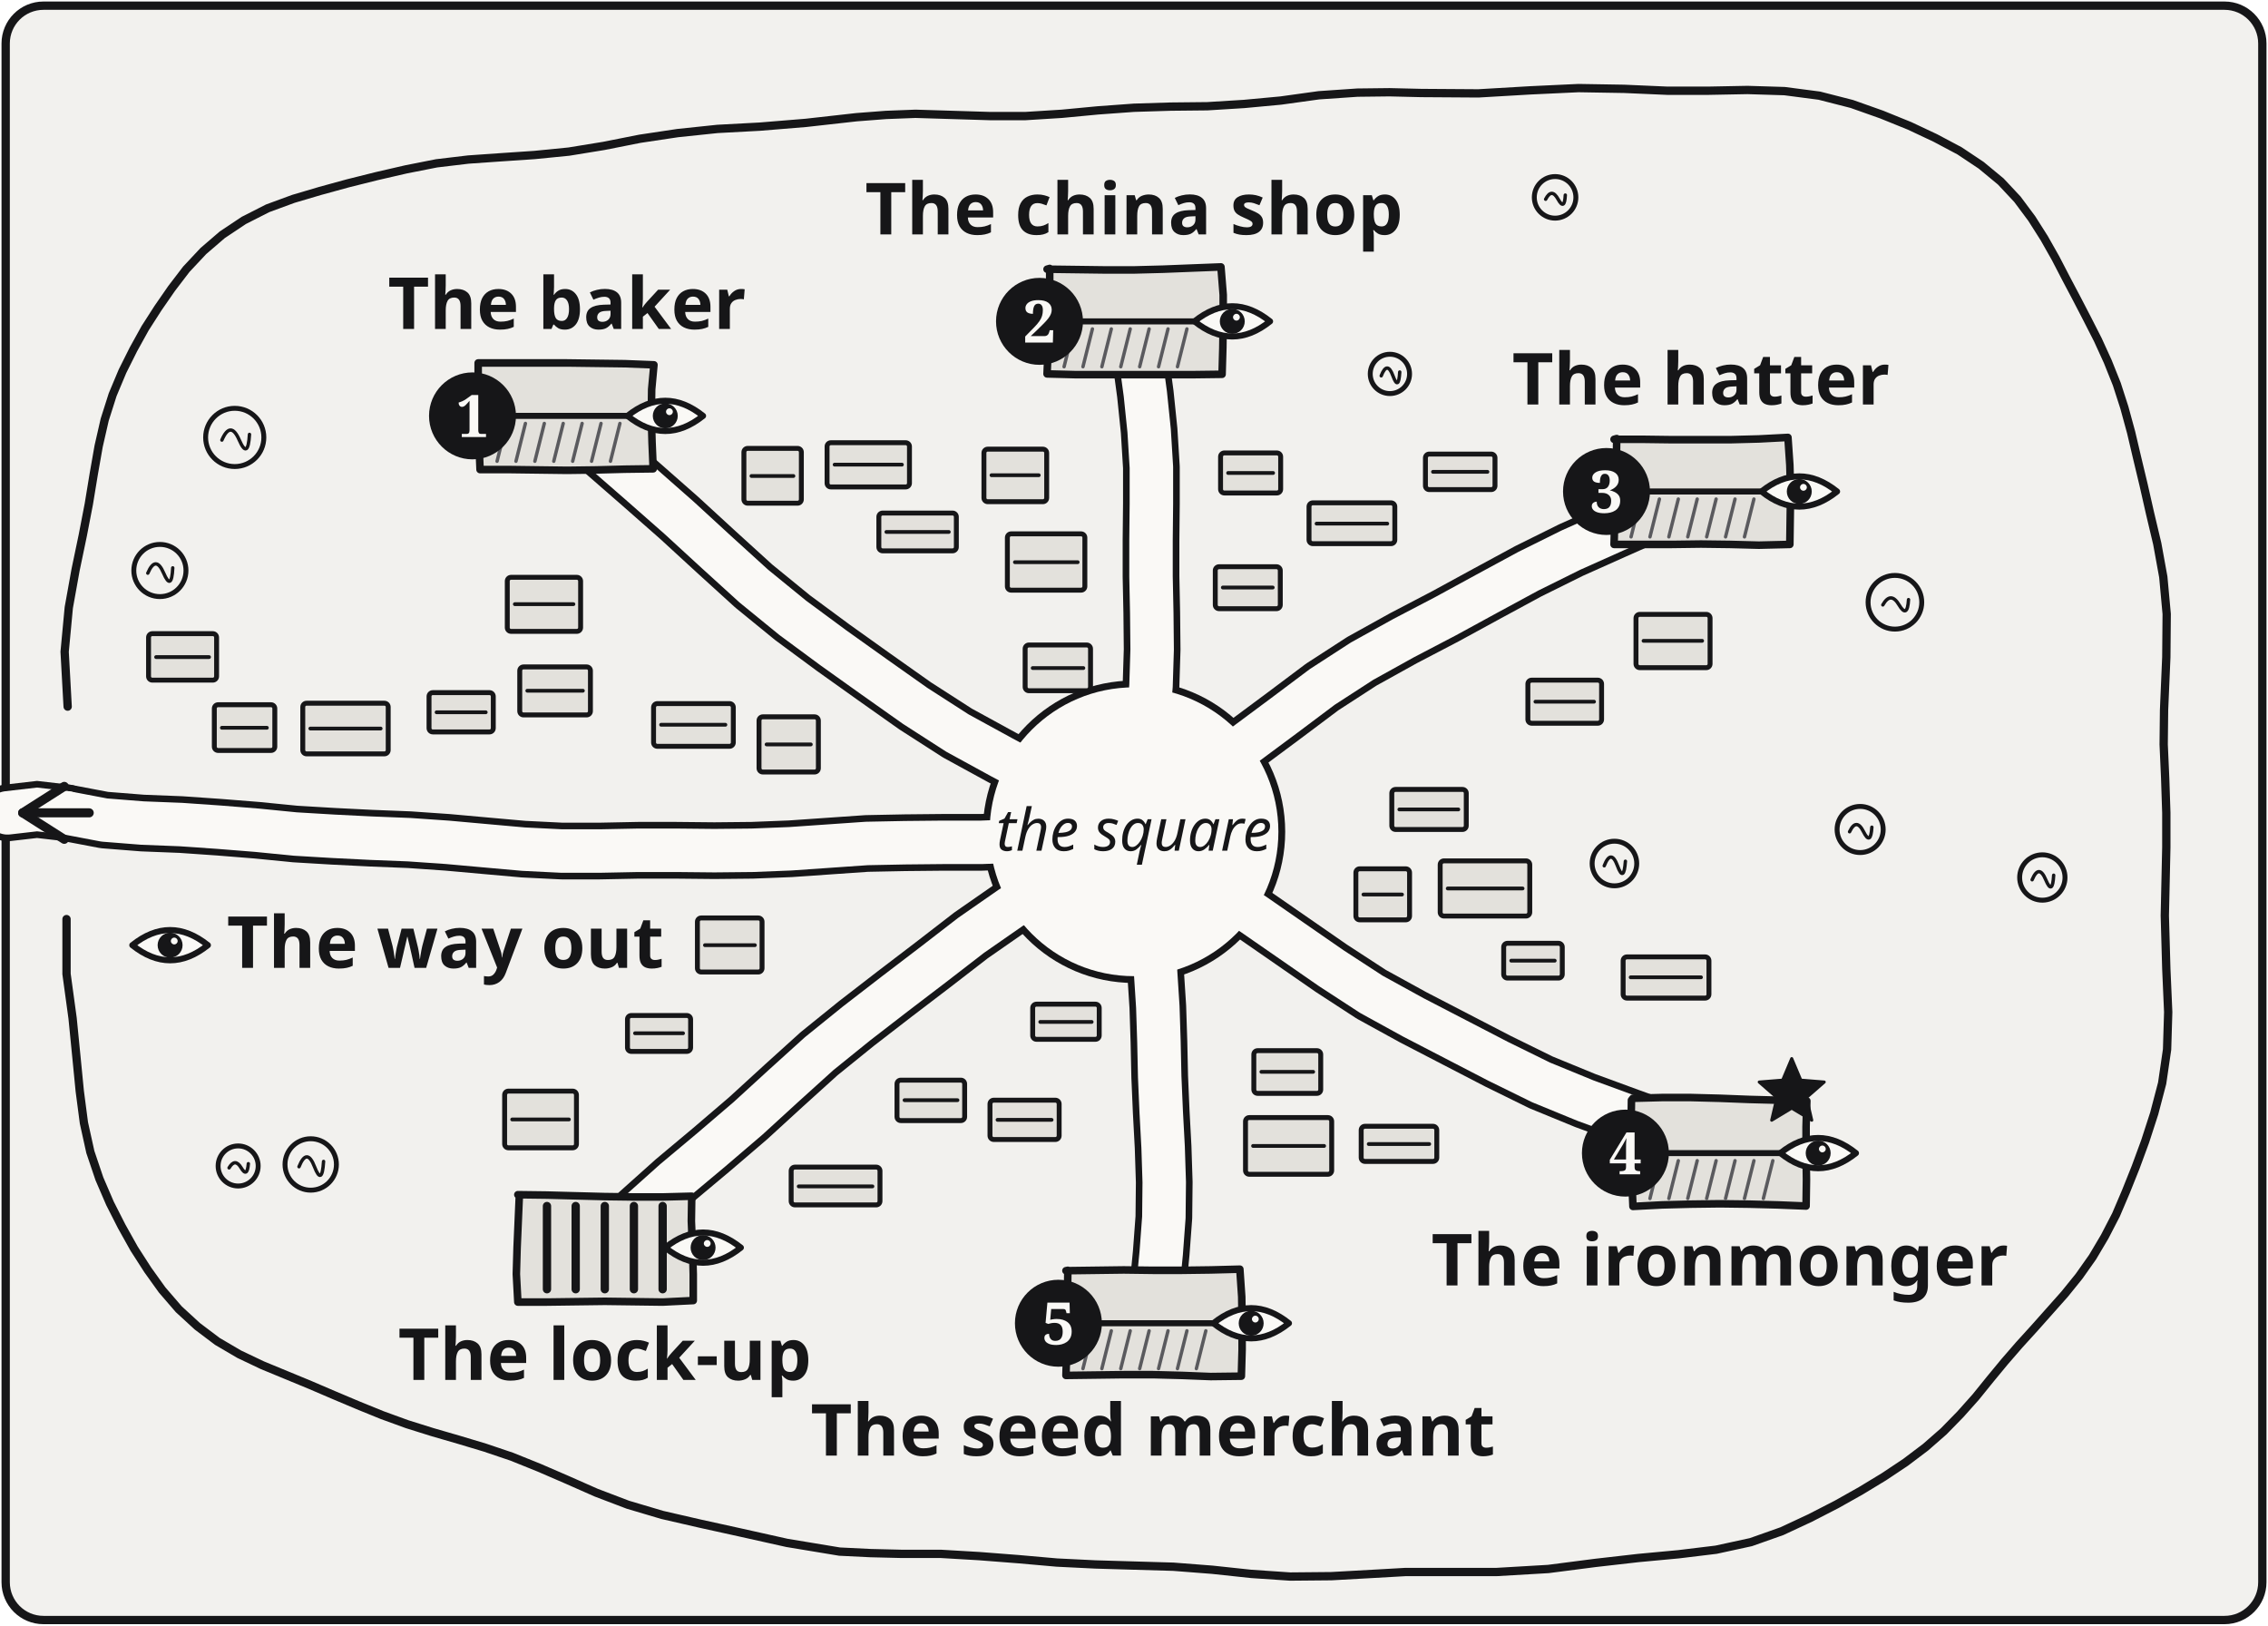
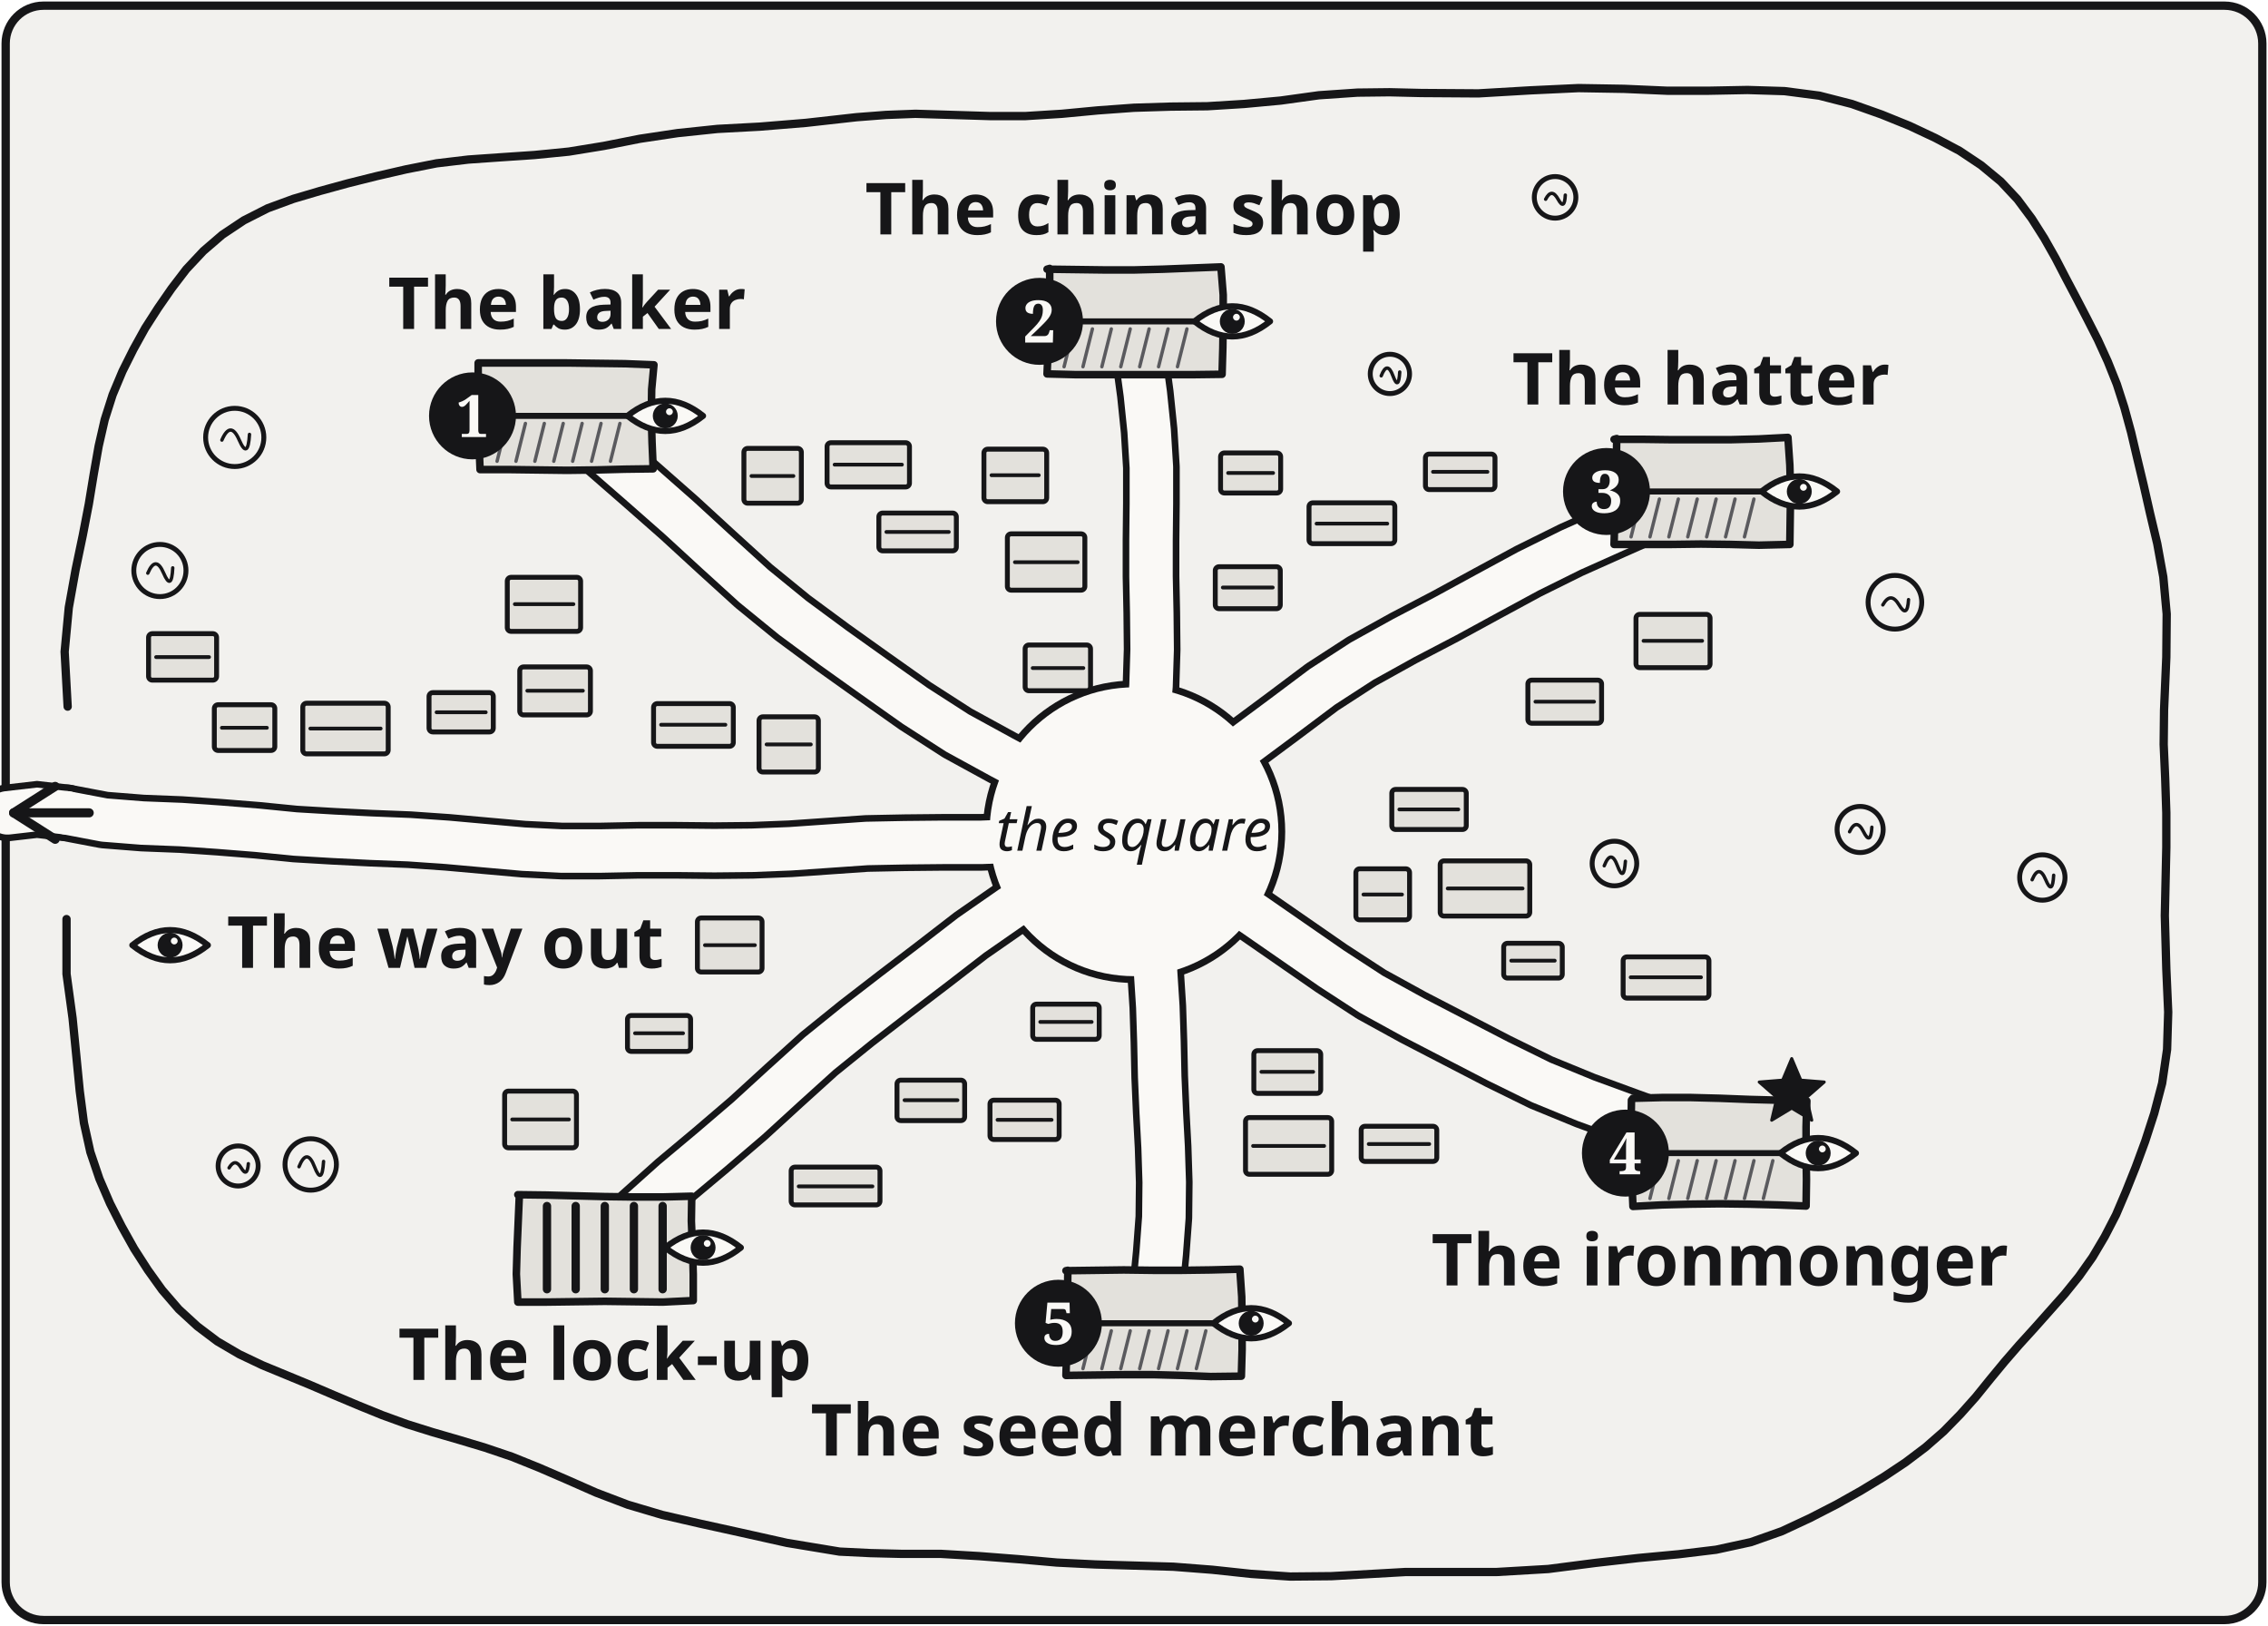
<svg xmlns="http://www.w3.org/2000/svg" viewBox="0 0 600 430" role="img" aria-labelledby="map-thistlewick-title">
  <rect x="1.5" y="1.5" width="597" height="427" rx="10" fill="#f2f1ee" stroke="#161618" stroke-width="2.2" />
  <path d="M17.9 186.9 L17.1 172.4 L18.2 160.7 L20 150.7 L21.9 141.6 L23.5 133.3 L24.8 125.4 L26.1 118 L27.7 111 L29.8 104.4 L32.4 98.2 L35.3 92.4 L38.4 86.8 L41.8 81.5 L45.4 76.3 L49.3 71.2 L53.8 66.4 L58.8 62.1 L64.5 58.3 L70.8 55.1 L77.6 52.6 L84.7 50.5 L92 48.5 L99.6 46.6 L107.4 44.8 L115.5 43.2 L123.9 42.2 L132.5 41.6 L141.4 41 L150.5 40.1 L159.7 38.6 L169.3 36.7 L179.3 35.2 L189.8 34.1 L201 33.5 L213.2 32.5 L226.6 31 L234.4 30.4 L242.2 30.1 L252 30.4 L261.8 30.7 L271.3 30.7 L280.9 30.1 L290.4 29.2 L300 28.5 L309.7 28.2 L319.4 28.1 L329.1 27.5 L338.8 26.6 L348.9 25.2 L359.1 24.5 L367.6 24.4 L376 24.6 L391.1 24.7 L404.8 23.9 L417.6 23.3 L429.7 23.5 L441.1 24 L451.9 24 L462.3 23.8 L472.1 24.1 L481.3 25.3 L489.9 27.5 L497.8 30.3 L505.2 33.3 L512 36.5 L518.4 39.9 L524.1 43.7 L529.3 48 L533.7 52.7 L537.5 57.8 L540.8 63 L543.8 68.3 L546.6 73.7 L549.4 79 L552.2 84.4 L555 89.9 L557.6 95.6 L560 101.6 L562 107.8 L563.8 114.4 L565.4 121.2 L567.1 128.3 L568.8 135.8 L570.7 143.8 L572.3 152.6 L573.2 162.4 L573.1 173.8 L572.5 187.8 L572.4 196.9 L572.8 205.9 L573.1 215 L573.1 224.1 L572.9 233.2 L572.7 242.2 L573.1 256.3 L573.6 267.7 L573.3 277.6 L572 286.5 L569.9 294.5 L567.5 301.9 L565 308.7 L562.4 315.2 L559.8 321.3 L556.8 327.1 L553.6 332.5 L550 337.6 L546.2 342.3 L542.2 346.8 L538.2 351.3 L534.2 355.7 L530.3 360.2 L526.5 364.8 L522.7 369.5 L518.6 374.1 L514.2 378.6 L509.4 382.8 L504.1 386.8 L498.4 390.6 L492.3 394.3 L485.9 397.9 L478.9 401.5 L471.4 405 L463.2 407.9 L454 409.9 L444.1 411.1 L433.4 412.1 L422 413.4 L409.6 415 L395.9 415.8 L388.2 415.8 L380.6 415.8 L371.8 415.8 L363 416.3 L352.2 416.9 L341.3 417 L331 416.3 L320.7 415.2 L310.4 414.4 L300 414.1 L289.8 413.8 L279.6 413.3 L269.4 412.4 L259.1 411.6 L248.9 411 L238.5 411 L230.3 410.8 L222.1 410.4 L208.2 408.1 L196.1 405.4 L185.2 403 L175.2 400.7 L166.1 398 L157.7 394.8 L150 391.4 L142.6 388.2 L135.4 385.3 L128.3 382.9 L121.3 380.8 L114.4 378.8 L107.7 376.7 L101.1 374.3 L94.7 371.7 L88.3 369 L82 366.3 L75.7 363.7 L69.4 361.1 L63.3 358.2 L57.5 354.8 L52.2 350.8 L47.3 346.3 L42.9 341.2 L39.1 335.9 L35.5 330.3 L32.2 324.4 L29.1 318.3 L26.3 311.8 L23.9 304.7 L22.2 297 L21.1 288.6 L20.2 279.4 L19.2 269.3 L17.6 257.6 L17.6 243.1" fill="none" stroke="#161618" stroke-width="2.2" stroke-linecap="round" />
  <path d="M300 220 L288.4 213.2 L276.8 206.6 L265 200.3 L253.3 193.9 L242.1 186.7 L231.2 179 L220.4 171.3 L209.7 163.4 L199.4 155 L189.5 146 L179.7 137 L169.7 128.2 L159.6 119.4 L150 110" fill="none" stroke="#161618" stroke-width="15" stroke-linecap="round" stroke-linejoin="round" />
  <path d="M300 220 L301.6 210.4 L302.7 200.7 L303.7 191.1 L304.5 181.4 L304.8 171.8 L304.7 162.1 L304.5 152.5 L304.5 142.9 L304.6 133.2 L304.6 123.6 L304 113.9 L303 104.2 L301.7 94.6 L300 85" fill="none" stroke="#161618" stroke-width="15" stroke-linecap="round" stroke-linejoin="round" />
  <path d="M300 220 L309.8 212 L319.6 204.2 L329.7 196.7 L339.8 189.2 L349.8 181.7 L360.3 174.9 L371.3 168.8 L382.4 163 L393.4 157 L404.3 151.1 L415.6 145.5 L427 140.4 L438.5 135.3 L450 130" fill="none" stroke="#161618" stroke-width="15" stroke-linecap="round" stroke-linejoin="round" />
  <path d="M300 220 L310.2 227.6 L320.8 234.8 L331.4 241.7 L341.8 248.9 L352.2 256.1 L362.8 263 L373.9 269.1 L385.1 274.9 L396.3 280.7 L407.7 286.3 L419.4 291.1 L431.4 295.5 L443.3 299.8 L455 305" fill="none" stroke="#161618" stroke-width="15" stroke-linecap="round" stroke-linejoin="round" />
  <path d="M300 220 L301.8 229.2 L303.2 238.5 L304.6 247.7 L305.7 257 L306.3 266.3 L306.6 275.6 L306.8 284.8 L307.2 294.1 L307.7 303.4 L308 312.7 L307.9 322 L307.2 331.4 L306.3 340.7 L305 350" fill="none" stroke="#161618" stroke-width="15" stroke-linecap="round" stroke-linejoin="round" />
  <path d="M300 220 L289.4 227.1 L278.3 233.5 L267.4 240.1 L256.9 247.4 L246.8 255.2 L236.7 262.9 L226.6 270.7 L216.7 278.7 L207.3 287.2 L197.9 295.8 L188.2 304.1 L178.4 312.3 L168.9 320.8 L160 330" fill="none" stroke="#161618" stroke-width="15" stroke-linecap="round" stroke-linejoin="round" />
  <path d="M300 220 L289.9 220.9 L279.8 221.7 L269.7 222.4 L259.6 222.8 L249.5 222.8 L239.4 222.9 L229.3 223.1 L219.2 223.8 L209.1 224.5 L199 224.9 L189 225 L178.9 224.9 L168.8 224.9 L158.7 225.1 L148.6 225.1 L138.5 224.6 L128.4 223.7 L118.4 222.8 L108.3 222.1 L98.2 221.7 L88.2 221.2 L78.1 220.6 L68 219.6 L58 218.8 L47.9 218.1 L37.7 217.7 L27.6 216.9 L17.6 215" fill="none" stroke="#161618" stroke-width="15" stroke-linecap="round" stroke-linejoin="round" />
  <path d="M17.6 215 L9.8 214.1 L2 215" fill="none" stroke="#161618" stroke-width="15" stroke-linecap="round" />
  <circle cx="300" cy="220" r="40" fill="#161618" />
  <path d="M300 220 L288.4 213.2 L276.8 206.6 L265 200.3 L253.3 193.9 L242.1 186.7 L231.2 179 L220.4 171.3 L209.7 163.4 L199.4 155 L189.5 146 L179.7 137 L169.7 128.2 L159.6 119.4 L150 110" fill="none" stroke="#faf9f6" stroke-width="11.5" stroke-linecap="round" stroke-linejoin="round" />
  <path d="M300 220 L301.6 210.4 L302.7 200.7 L303.7 191.1 L304.5 181.4 L304.8 171.8 L304.7 162.1 L304.5 152.5 L304.5 142.9 L304.6 133.2 L304.6 123.6 L304 113.9 L303 104.2 L301.7 94.6 L300 85" fill="none" stroke="#faf9f6" stroke-width="11.5" stroke-linecap="round" stroke-linejoin="round" />
  <path d="M300 220 L309.8 212 L319.6 204.2 L329.7 196.7 L339.8 189.2 L349.8 181.7 L360.3 174.9 L371.3 168.8 L382.4 163 L393.4 157 L404.3 151.1 L415.6 145.5 L427 140.4 L438.5 135.3 L450 130" fill="none" stroke="#faf9f6" stroke-width="11.5" stroke-linecap="round" stroke-linejoin="round" />
  <path d="M300 220 L310.2 227.6 L320.8 234.8 L331.4 241.7 L341.8 248.9 L352.2 256.1 L362.8 263 L373.9 269.1 L385.1 274.9 L396.3 280.7 L407.7 286.3 L419.4 291.1 L431.4 295.5 L443.3 299.8 L455 305" fill="none" stroke="#faf9f6" stroke-width="11.5" stroke-linecap="round" stroke-linejoin="round" />
  <path d="M300 220 L301.8 229.2 L303.2 238.5 L304.6 247.7 L305.7 257 L306.3 266.3 L306.6 275.6 L306.8 284.8 L307.2 294.1 L307.7 303.4 L308 312.7 L307.9 322 L307.2 331.4 L306.3 340.7 L305 350" fill="none" stroke="#faf9f6" stroke-width="11.5" stroke-linecap="round" stroke-linejoin="round" />
  <path d="M300 220 L289.4 227.1 L278.3 233.5 L267.4 240.1 L256.9 247.4 L246.8 255.2 L236.7 262.9 L226.6 270.7 L216.7 278.7 L207.3 287.2 L197.9 295.8 L188.2 304.1 L178.4 312.3 L168.9 320.8 L160 330" fill="none" stroke="#faf9f6" stroke-width="11.5" stroke-linecap="round" stroke-linejoin="round" />
  <path d="M300 220 L289.9 220.9 L279.8 221.7 L269.7 222.4 L259.6 222.8 L249.5 222.8 L239.4 222.9 L229.3 223.1 L219.2 223.8 L209.1 224.5 L199 224.9 L189 225 L178.9 224.9 L168.8 224.9 L158.7 225.1 L148.6 225.1 L138.5 224.6 L128.4 223.7 L118.4 222.8 L108.3 222.1 L98.2 221.7 L88.2 221.2 L78.1 220.6 L68 219.6 L58 218.8 L47.9 218.1 L37.7 217.7 L27.6 216.9 L17.6 215" fill="none" stroke="#faf9f6" stroke-width="11.5" stroke-linecap="round" stroke-linejoin="round" />
  <path d="M17.6 215 L9.8 214.1 L2 215" fill="none" stroke="#faf9f6" stroke-width="11.5" stroke-linecap="round" />
  <circle cx="300" cy="220" r="38.2" fill="#faf9f6" />
  <rect x="266.5" y="141.2" width="20.5" height="14.9" rx="1" fill="#e3e1dc" stroke="#161618" stroke-width="1.3" />
  <path d="M268.5 148.7 L285.1 148.7" stroke="#161618" stroke-width="1" stroke-linecap="round" />
  <rect x="346.3" y="133" width="22.7" height="10.8" rx="1" fill="#e3e1dc" stroke="#161618" stroke-width="1.3" />
  <path d="M348.3 138.5 L367 138.5" stroke="#161618" stroke-width="1" stroke-linecap="round" />
  <rect x="134.2" y="152.7" width="19.4" height="14.3" rx="1" fill="#e3e1dc" stroke="#161618" stroke-width="1.3" />
  <path d="M136.2 159.8 L151.7 159.8" stroke="#161618" stroke-width="1" stroke-linecap="round" />
  <rect x="39.3" y="167.6" width="18" height="12.3" rx="1" fill="#e3e1dc" stroke="#161618" stroke-width="1.3" />
  <path d="M41.3 173.8 L55.3 173.8" stroke="#161618" stroke-width="1" stroke-linecap="round" />
  <rect x="329.5" y="295.6" width="22.8" height="15" rx="1" fill="#e3e1dc" stroke="#161618" stroke-width="1.3" />
  <path d="M331.5 303.1 L350.3 303.1" stroke="#161618" stroke-width="1" stroke-linecap="round" />
  <rect x="381" y="227.7" width="23.7" height="14.6" rx="1" fill="#e3e1dc" stroke="#161618" stroke-width="1.3" />
  <path d="M383 235 L402.8 235" stroke="#161618" stroke-width="1" stroke-linecap="round" />
  <rect x="172.9" y="186.1" width="21.1" height="11.3" rx="1" fill="#e3e1dc" stroke="#161618" stroke-width="1.3" />
  <path d="M174.9 191.7 L191.9 191.7" stroke="#161618" stroke-width="1" stroke-linecap="round" />
  <rect x="432.8" y="162.5" width="19.6" height="14.1" rx="1" fill="#e3e1dc" stroke="#161618" stroke-width="1.3" />
  <path d="M434.8 169.5 L450.3 169.5" stroke="#161618" stroke-width="1" stroke-linecap="round" />
  <rect x="56.7" y="186.4" width="16" height="12.1" rx="1" fill="#e3e1dc" stroke="#161618" stroke-width="1.3" />
  <path d="M58.7 192.5 L70.6 192.5" stroke="#161618" stroke-width="1" stroke-linecap="round" />
  <rect x="377.1" y="120.1" width="18.4" height="9.4" rx="1" fill="#e3e1dc" stroke="#161618" stroke-width="1.3" />
  <path d="M379.1 124.8 L393.5 124.8" stroke="#161618" stroke-width="1" stroke-linecap="round" />
  <rect x="397.8" y="249.5" width="15.5" height="9.2" rx="1" fill="#e3e1dc" stroke="#161618" stroke-width="1.3" />
  <path d="M399.8 254.1 L411.3 254.1" stroke="#161618" stroke-width="1" stroke-linecap="round" />
  <rect x="261.9" y="291" width="18.3" height="10.4" rx="1" fill="#e3e1dc" stroke="#161618" stroke-width="1.3" />
  <path d="M263.9 296.2 L278.2 296.2" stroke="#161618" stroke-width="1" stroke-linecap="round" />
  <rect x="260.3" y="118.8" width="16.6" height="13.9" rx="1" fill="#e3e1dc" stroke="#161618" stroke-width="1.3" />
  <path d="M262.3 125.7 L274.8 125.7" stroke="#161618" stroke-width="1" stroke-linecap="round" />
  <rect x="113.5" y="183.2" width="17" height="10.4" rx="1" fill="#e3e1dc" stroke="#161618" stroke-width="1.3" />
  <path d="M115.5 188.4 L128.5 188.4" stroke="#161618" stroke-width="1" stroke-linecap="round" />
  <rect x="218.8" y="117.1" width="21.8" height="11.7" rx="1" fill="#e3e1dc" stroke="#161618" stroke-width="1.3" />
  <path d="M220.8 122.9 L238.6 122.9" stroke="#161618" stroke-width="1" stroke-linecap="round" />
  <rect x="368.2" y="208.8" width="19.7" height="10.6" rx="1" fill="#e3e1dc" stroke="#161618" stroke-width="1.3" />
  <path d="M370.2 214.1 L385.8 214.1" stroke="#161618" stroke-width="1" stroke-linecap="round" />
  <rect x="273.2" y="265.6" width="17.6" height="9.3" rx="1" fill="#e3e1dc" stroke="#161618" stroke-width="1.3" />
  <path d="M275.2 270.3 L288.8 270.3" stroke="#161618" stroke-width="1" stroke-linecap="round" />
  <rect x="404.2" y="179.9" width="19.5" height="11.4" rx="1" fill="#e3e1dc" stroke="#161618" stroke-width="1.3" />
  <path d="M406.2 185.6 L421.7 185.6" stroke="#161618" stroke-width="1" stroke-linecap="round" />
  <rect x="166" y="268.6" width="16.7" height="9.5" rx="1" fill="#e3e1dc" stroke="#161618" stroke-width="1.3" />
  <path d="M168 273.3 L180.7 273.3" stroke="#161618" stroke-width="1" stroke-linecap="round" />
  <rect x="137.5" y="176.4" width="18.7" height="12.7" rx="1" fill="#e3e1dc" stroke="#161618" stroke-width="1.3" />
  <path d="M139.5 182.7 L154.2 182.7" stroke="#161618" stroke-width="1" stroke-linecap="round" />
  <rect x="232.5" y="135.7" width="20.5" height="10" rx="1" fill="#e3e1dc" stroke="#161618" stroke-width="1.3" />
  <path d="M234.5 140.7 L251 140.7" stroke="#161618" stroke-width="1" stroke-linecap="round" />
  <rect x="322.9" y="119.8" width="15.9" height="10.6" rx="1" fill="#e3e1dc" stroke="#161618" stroke-width="1.3" />
  <path d="M324.9 125.1 L336.8 125.1" stroke="#161618" stroke-width="1" stroke-linecap="round" />
  <rect x="358.7" y="229.8" width="14.2" height="13.5" rx="1" fill="#e3e1dc" stroke="#161618" stroke-width="1.3" />
  <path d="M360.7 236.6 L370.9 236.6" stroke="#161618" stroke-width="1" stroke-linecap="round" />
  <rect x="360.1" y="297.9" width="20" height="9.3" rx="1" fill="#e3e1dc" stroke="#161618" stroke-width="1.3" />
  <path d="M362.1 302.6 L378.1 302.6" stroke="#161618" stroke-width="1" stroke-linecap="round" />
  <rect x="133.5" y="288.6" width="19" height="15" rx="1" fill="#e3e1dc" stroke="#161618" stroke-width="1.3" />
  <path d="M135.5 296.1 L150.5 296.1" stroke="#161618" stroke-width="1" stroke-linecap="round" />
  <rect x="429.4" y="253.1" width="22.7" height="10.9" rx="1" fill="#e3e1dc" stroke="#161618" stroke-width="1.3" />
  <path d="M431.4 258.5 L450 258.5" stroke="#161618" stroke-width="1" stroke-linecap="round" />
  <rect x="209.3" y="308.7" width="23.5" height="10" rx="1" fill="#e3e1dc" stroke="#161618" stroke-width="1.3" />
  <path d="M211.3 313.8 L230.8 313.8" stroke="#161618" stroke-width="1" stroke-linecap="round" />
  <rect x="237.3" y="285.7" width="17.9" height="10.7" rx="1" fill="#e3e1dc" stroke="#161618" stroke-width="1.3" />
  <path d="M239.3 291 L253.3 291" stroke="#161618" stroke-width="1" stroke-linecap="round" />
  <rect x="80.1" y="186" width="22.6" height="13.4" rx="1" fill="#e3e1dc" stroke="#161618" stroke-width="1.3" />
  <path d="M82.1 192.7 L100.7 192.7" stroke="#161618" stroke-width="1" stroke-linecap="round" />
  <rect x="184.5" y="242.8" width="17.1" height="14.3" rx="1" fill="#e3e1dc" stroke="#161618" stroke-width="1.3" />
  <path d="M186.5 250 L199.7 250" stroke="#161618" stroke-width="1" stroke-linecap="round" />
  <rect x="200.8" y="189.6" width="15.7" height="14.6" rx="1" fill="#e3e1dc" stroke="#161618" stroke-width="1.3" />
  <path d="M202.8 196.9 L214.5 196.9" stroke="#161618" stroke-width="1" stroke-linecap="round" />
  <rect x="271.2" y="170.6" width="17.3" height="12.1" rx="1" fill="#e3e1dc" stroke="#161618" stroke-width="1.3" />
  <path d="M273.2 176.7 L286.6 176.7" stroke="#161618" stroke-width="1" stroke-linecap="round" />
  <rect x="196.8" y="118.6" width="15.2" height="14.5" rx="1" fill="#e3e1dc" stroke="#161618" stroke-width="1.3" />
  <path d="M198.8 125.9 L209.9 125.9" stroke="#161618" stroke-width="1" stroke-linecap="round" />
  <rect x="331.7" y="277.9" width="17.7" height="11.3" rx="1" fill="#e3e1dc" stroke="#161618" stroke-width="1.3" />
  <path d="M333.7 283.5 L347.4 283.5" stroke="#161618" stroke-width="1" stroke-linecap="round" />
  <rect x="321.5" y="149.9" width="17.2" height="11.1" rx="1" fill="#e3e1dc" stroke="#161618" stroke-width="1.3" />
  <path d="M323.5 155.4 L336.7 155.4" stroke="#161618" stroke-width="1" stroke-linecap="round" />
  <circle cx="540.3" cy="232.1" r="6" fill="#f2f1ee" stroke="#161618" stroke-width="1.3" />
  <path d="M537.6 232.7 q1.8 -4.3 3.6 0 t2.1 -1.2" fill="none" stroke="#161618" stroke-width="0.9" stroke-linecap="round" />
  <circle cx="492.1" cy="219.4" r="6.1" fill="#f2f1ee" stroke="#161618" stroke-width="1.3" />
  <path d="M489.3 220 q1.8 -3.8 3.7 0 t2.2 -1.2" fill="none" stroke="#161618" stroke-width="0.9" stroke-linecap="round" />
  <circle cx="63" cy="308.4" r="5.3" fill="#f2f1ee" stroke="#161618" stroke-width="1.3" />
  <path d="M60.6 308.9 q1.6 -2.7 3.2 0 t1.9 -1.1" fill="none" stroke="#161618" stroke-width="0.9" stroke-linecap="round" />
  <circle cx="501.3" cy="159.3" r="7.1" fill="#f2f1ee" stroke="#161618" stroke-width="1.3" />
  <path d="M498.1 160 q2.1 -3.7 4.3 0 t2.5 -1.4" fill="none" stroke="#161618" stroke-width="0.9" stroke-linecap="round" />
  <circle cx="427.1" cy="228.4" r="5.9" fill="#f2f1ee" stroke="#161618" stroke-width="1.3" />
  <path d="M424.4 229 q1.8 -4.6 3.5 0 t2.1 -1.2" fill="none" stroke="#161618" stroke-width="0.9" stroke-linecap="round" />
  <circle cx="42.3" cy="150.9" r="6.9" fill="#f2f1ee" stroke="#161618" stroke-width="1.3" />
  <path d="M39.1 151.6 q2.1 -4.9 4.2 0 t2.4 -1.4" fill="none" stroke="#161618" stroke-width="0.9" stroke-linecap="round" />
  <circle cx="82.2" cy="308" r="6.8" fill="#f2f1ee" stroke="#161618" stroke-width="1.3" />
  <path d="M79.1 308.6 q2.1 -5.2 4.1 0 t2.4 -1.4" fill="none" stroke="#161618" stroke-width="0.9" stroke-linecap="round" />
  <circle cx="62.1" cy="115.7" r="7.7" fill="#f2f1ee" stroke="#161618" stroke-width="1.3" />
  <path d="M58.7 116.4 q2.3 -5.3 4.6 0 t2.7 -1.5" fill="none" stroke="#161618" stroke-width="0.9" stroke-linecap="round" />
  <circle cx="367.7" cy="98.9" r="5.2" fill="#f2f1ee" stroke="#161618" stroke-width="1.3" />
  <path d="M365.4 99.4 q1.6 -4.1 3.1 0 t1.8 -1" fill="none" stroke="#161618" stroke-width="0.9" stroke-linecap="round" />
  <circle cx="411.4" cy="52.2" r="5.5" fill="#f2f1ee" stroke="#161618" stroke-width="1.3" />
  <path d="M408.9 52.7 q1.6 -3.1 3.3 0 t1.9 -1.1" fill="none" stroke="#161618" stroke-width="0.9" stroke-linecap="round" />
-   <path d="M23.6 215 L6 215" stroke="#161618" stroke-width="2.4" stroke-linecap="round" />
-   <path d="M17 208 L6 215 L17 222" fill="none" stroke="#161618" stroke-width="2.4" stroke-linecap="round" stroke-linejoin="round" />
+   <path d="M23.6 215 L3.6 215" stroke="#161618" stroke-width="2.4" stroke-linecap="round" />
+   <path d="M14.6 208 L3.6 215 L14.6 222" fill="none" stroke="#161618" stroke-width="2.4" stroke-linecap="round" stroke-linejoin="round" />
  <g class="mark">
    <g transform="translate(45 250) scale(1)">
      <path d="M-10 0 Q0 -8 10 0 Q0 8 -10 0 Z" fill="#faf9f6" stroke="#161618" stroke-width="1.6" stroke-linejoin="round" />
      <circle r="3.3" fill="#161618" />
      <circle cx="1.1" cy="-1.1" r="0.9" fill="#faf9f6" />
    </g>
  </g>
  <path d="M127 96 L134.7 96 L142.3 96 L150 96 L157.7 96.1 L165.3 96.2 L173 96.5 L172.4 103 L172.3 110 L172.5 117 L172.8 124 L165.3 124.1 L157.7 124.3 L150 124.4 L142.3 124.3 L134.7 124.2 L127 124.2 L126.7 117 L126.6 110 L126.5 103 L126.5 96 Z" fill="#e3e1dc" stroke="#161618" stroke-width="2" stroke-linejoin="round" />
  <path d="M131 110 L169 110" stroke="#161618" stroke-width="1.6" stroke-linecap="round" />
  <path d="M134 112 L131.5 122" stroke="#5a5a5e" stroke-width="0.9" stroke-linecap="round" />
  <path d="M139 112 L136.5 122" stroke="#5a5a5e" stroke-width="0.9" stroke-linecap="round" />
  <path d="M144 112 L141.5 122" stroke="#5a5a5e" stroke-width="0.9" stroke-linecap="round" />
  <path d="M149 112 L146.5 122" stroke="#5a5a5e" stroke-width="0.9" stroke-linecap="round" />
  <path d="M154 112 L151.5 122" stroke="#5a5a5e" stroke-width="0.9" stroke-linecap="round" />
  <path d="M159 112 L156.5 122" stroke="#5a5a5e" stroke-width="0.9" stroke-linecap="round" />
  <path d="M164 112 L161.5 122" stroke="#5a5a5e" stroke-width="0.9" stroke-linecap="round" />
  <circle cx="125" cy="110" r="11.5" fill="#161618" />
  <text x="125" y="115.6" font-family="'Fraunces', Georgia, serif" font-weight="800" font-size="15.5" fill="#faf9f6" text-anchor="middle">1</text>
  <g class="mark">
    <g transform="translate(176 110) scale(1)">
      <path d="M-10 0 Q0 -8 10 0 Q0 8 -10 0 Z" fill="#faf9f6" stroke="#161618" stroke-width="1.6" stroke-linejoin="round" />
      <circle r="3.3" fill="#161618" />
      <circle cx="1.1" cy="-1.1" r="0.9" fill="#faf9f6" />
    </g>
  </g>
  <path d="M277 71.2 L284.7 71.3 L292.3 71.4 L300 71.4 L307.7 71.2 L315.3 70.9 L323 70.6 L323.6 78 L323.6 85 L323.5 92 L323.3 99 L315.3 99.1 L307.7 99.1 L300 99.1 L292.3 99.1 L284.7 99.1 L277 98.9 L277.3 92 L277.5 85 L277.7 78 L277.7 71 Z" fill="#e3e1dc" stroke="#161618" stroke-width="2" stroke-linejoin="round" />
  <path d="M281 85 L319 85" stroke="#161618" stroke-width="1.6" stroke-linecap="round" />
  <path d="M284 87 L281.5 97" stroke="#5a5a5e" stroke-width="0.9" stroke-linecap="round" />
  <path d="M289 87 L286.5 97" stroke="#5a5a5e" stroke-width="0.9" stroke-linecap="round" />
  <path d="M294 87 L291.5 97" stroke="#5a5a5e" stroke-width="0.9" stroke-linecap="round" />
  <path d="M299 87 L296.5 97" stroke="#5a5a5e" stroke-width="0.9" stroke-linecap="round" />
  <path d="M304 87 L301.5 97" stroke="#5a5a5e" stroke-width="0.9" stroke-linecap="round" />
  <path d="M309 87 L306.5 97" stroke="#5a5a5e" stroke-width="0.9" stroke-linecap="round" />
  <path d="M314 87 L311.5 97" stroke="#5a5a5e" stroke-width="0.9" stroke-linecap="round" />
  <circle cx="275" cy="85" r="11.5" fill="#161618" />
  <text x="275" y="90.6" font-family="'Fraunces', Georgia, serif" font-weight="800" font-size="15.5" fill="#faf9f6" text-anchor="middle">2</text>
  <g class="mark">
    <g transform="translate(326 85) scale(1)">
      <path d="M-10 0 Q0 -8 10 0 Q0 8 -10 0 Z" fill="#faf9f6" stroke="#161618" stroke-width="1.6" stroke-linejoin="round" />
      <circle r="3.3" fill="#161618" />
      <circle cx="1.1" cy="-1.1" r="0.9" fill="#faf9f6" />
    </g>
  </g>
  <path d="M427 116.2 L434.7 116.2 L442.3 116.3 L450 116.3 L457.7 116.3 L465.3 116.1 L473 115.7 L473.5 123 L473.7 130 L473.6 137 L473.5 144 L465.3 144.2 L457.7 144 L450 143.9 L442.3 144 L434.7 144 L427 144 L427.2 137 L427.4 130 L427.6 123 L427.7 116 Z" fill="#e3e1dc" stroke="#161618" stroke-width="2" stroke-linejoin="round" />
  <path d="M431 130 L469 130" stroke="#161618" stroke-width="1.6" stroke-linecap="round" />
  <path d="M434 132 L431.5 142" stroke="#5a5a5e" stroke-width="0.9" stroke-linecap="round" />
  <path d="M439 132 L436.5 142" stroke="#5a5a5e" stroke-width="0.9" stroke-linecap="round" />
  <path d="M444 132 L441.5 142" stroke="#5a5a5e" stroke-width="0.9" stroke-linecap="round" />
  <path d="M449 132 L446.5 142" stroke="#5a5a5e" stroke-width="0.9" stroke-linecap="round" />
  <path d="M454 132 L451.5 142" stroke="#5a5a5e" stroke-width="0.9" stroke-linecap="round" />
  <path d="M459 132 L456.5 142" stroke="#5a5a5e" stroke-width="0.9" stroke-linecap="round" />
  <path d="M464 132 L461.5 142" stroke="#5a5a5e" stroke-width="0.9" stroke-linecap="round" />
  <circle cx="425" cy="130" r="11.5" fill="#161618" />
  <text x="425" y="135.6" font-family="'Fraunces', Georgia, serif" font-weight="800" font-size="15.5" fill="#faf9f6" text-anchor="middle">3</text>
  <g class="mark">
    <g transform="translate(476 130) scale(1)">
      <path d="M-10 0 Q0 -8 10 0 Q0 8 -10 0 Z" fill="#faf9f6" stroke="#161618" stroke-width="1.6" stroke-linejoin="round" />
      <circle r="3.3" fill="#161618" />
      <circle cx="1.1" cy="-1.1" r="0.9" fill="#faf9f6" />
    </g>
  </g>
  <path d="M432 290.5 L439.7 290.3 L447.3 290.3 L455 290.5 L462.7 290.8 L470.3 291 L478 291.2 L477.8 298 L477.8 305 L477.9 312 L477.8 319 L470.3 318.7 L462.7 318.5 L455 318.4 L447.3 318.5 L439.7 318.7 L432 319.1 L431.7 312 L431.5 305 L431.5 298 L431.6 291 Z" fill="#e3e1dc" stroke="#161618" stroke-width="2" stroke-linejoin="round" />
  <path d="M436 305 L474 305" stroke="#161618" stroke-width="1.6" stroke-linecap="round" />
  <path d="M439 307 L436.5 317" stroke="#5a5a5e" stroke-width="0.9" stroke-linecap="round" />
  <path d="M444 307 L441.5 317" stroke="#5a5a5e" stroke-width="0.9" stroke-linecap="round" />
  <path d="M449 307 L446.5 317" stroke="#5a5a5e" stroke-width="0.9" stroke-linecap="round" />
  <path d="M454 307 L451.5 317" stroke="#5a5a5e" stroke-width="0.9" stroke-linecap="round" />
  <path d="M459 307 L456.5 317" stroke="#5a5a5e" stroke-width="0.9" stroke-linecap="round" />
  <path d="M464 307 L461.5 317" stroke="#5a5a5e" stroke-width="0.9" stroke-linecap="round" />
  <path d="M469 307 L466.5 317" stroke="#5a5a5e" stroke-width="0.9" stroke-linecap="round" />
  <circle cx="430" cy="305" r="11.5" fill="#161618" />
  <text x="430" y="310.6" font-family="'Fraunces', Georgia, serif" font-weight="800" font-size="15.5" fill="#faf9f6" text-anchor="middle">4</text>
  <g class="mark">
    <g transform="translate(481 305) scale(1)">
      <path d="M-10 0 Q0 -8 10 0 Q0 8 -10 0 Z" fill="#faf9f6" stroke="#161618" stroke-width="1.6" stroke-linejoin="round" />
      <circle r="3.3" fill="#161618" />
      <circle cx="1.1" cy="-1.1" r="0.9" fill="#faf9f6" />
    </g>
  </g>
  <g class="mark">
    <path d="M474 280 L476.4 285.7 L482.6 286.2 L477.9 290.3 L479.3 296.3 L474 293.1 L468.7 296.3 L470.1 290.3 L465.4 286.2 L471.6 285.7 Z" fill="#161618" stroke="#161618" stroke-width="0.8" stroke-linejoin="round" />
  </g>
  <path d="M282 336.1 L289.7 336 L297.3 335.9 L305 336 L312.7 336 L320.3 335.9 L328 335.7 L328.5 343 L328.6 350 L328.6 357 L328.4 364 L320.3 364.1 L312.7 363.8 L305 363.6 L297.3 363.6 L289.7 363.7 L282 363.8 L282.2 357 L282.3 350 L282.4 343 L282.5 336 Z" fill="#e3e1dc" stroke="#161618" stroke-width="2" stroke-linejoin="round" />
  <path d="M286 350 L324 350" stroke="#161618" stroke-width="1.6" stroke-linecap="round" />
  <path d="M289 352 L286.5 362" stroke="#5a5a5e" stroke-width="0.9" stroke-linecap="round" />
  <path d="M294 352 L291.5 362" stroke="#5a5a5e" stroke-width="0.9" stroke-linecap="round" />
  <path d="M299 352 L296.5 362" stroke="#5a5a5e" stroke-width="0.9" stroke-linecap="round" />
  <path d="M304 352 L301.5 362" stroke="#5a5a5e" stroke-width="0.9" stroke-linecap="round" />
  <path d="M309 352 L306.5 362" stroke="#5a5a5e" stroke-width="0.9" stroke-linecap="round" />
  <path d="M314 352 L311.5 362" stroke="#5a5a5e" stroke-width="0.9" stroke-linecap="round" />
  <path d="M319 352 L316.5 362" stroke="#5a5a5e" stroke-width="0.9" stroke-linecap="round" />
  <circle cx="280" cy="350" r="11.5" fill="#161618" />
  <text x="280" y="355.6" font-family="'Fraunces', Georgia, serif" font-weight="800" font-size="15.5" fill="#faf9f6" text-anchor="middle">5</text>
  <g class="mark">
    <g transform="translate(331 350) scale(1)">
      <path d="M-10 0 Q0 -8 10 0 Q0 8 -10 0 Z" fill="#faf9f6" stroke="#161618" stroke-width="1.6" stroke-linejoin="round" />
      <circle r="3.3" fill="#161618" />
      <circle cx="1.1" cy="-1.1" r="0.9" fill="#faf9f6" />
    </g>
  </g>
  <path d="M137 316 L144.7 316.1 L152.3 316.3 L160 316.5 L167.7 316.6 L175.3 316.6 L183 316.4 L182.9 323 L183.2 330 L183.4 337 L183.4 344 L175.3 344.4 L167.7 344.3 L160 344.2 L152.3 344.3 L144.7 344.4 L137 344.4 L136.6 337 L136.8 330 L137.1 323 L137.4 316 Z" fill="#e3e1dc" stroke="#161618" stroke-width="2" stroke-linejoin="round" />
  <path d="M144.7 319 L144.7 341" stroke="#161618" stroke-width="2.2" stroke-linecap="round" />
  <path d="M152.3 319 L152.3 341" stroke="#161618" stroke-width="2.2" stroke-linecap="round" />
  <path d="M160 319 L160 341" stroke="#161618" stroke-width="2.2" stroke-linecap="round" />
  <path d="M167.7 319 L167.7 341" stroke="#161618" stroke-width="2.2" stroke-linecap="round" />
  <path d="M175.3 319 L175.3 341" stroke="#161618" stroke-width="2.2" stroke-linecap="round" />
  <g class="mark">
    <g transform="translate(186 330) scale(1)">
      <path d="M-10 0 Q0 -8 10 0 Q0 8 -10 0 Z" fill="#faf9f6" stroke="#161618" stroke-width="1.6" stroke-linejoin="round" />
      <circle r="3.3" fill="#161618" />
      <circle cx="1.1" cy="-1.1" r="0.9" fill="#faf9f6" />
    </g>
  </g>
  <text class="lbl" x="300" y="225" font-family="'Alegreya Sans', 'Segoe UI', sans-serif" font-weight="500" font-style="italic" font-size="15.5" fill="#161618" text-anchor="middle">the square</text>
  <text class="lbl" x="60" y="256" font-family="'Alegreya Sans', 'Segoe UI', sans-serif" font-weight="700" font-size="19" fill="#161618" text-anchor="start">The way out</text>
  <text class="lbl" x="150" y="87" font-family="'Alegreya Sans', 'Segoe UI', sans-serif" font-weight="700" font-size="19" fill="#161618" text-anchor="middle">The baker</text>
  <text class="lbl" x="300" y="62" font-family="'Alegreya Sans', 'Segoe UI', sans-serif" font-weight="700" font-size="19" fill="#161618" text-anchor="middle">The china shop</text>
  <text class="lbl" x="450" y="107" font-family="'Alegreya Sans', 'Segoe UI', sans-serif" font-weight="700" font-size="19" fill="#161618" text-anchor="middle">The hatter</text>
  <text class="lbl" x="455" y="340" font-family="'Alegreya Sans', 'Segoe UI', sans-serif" font-weight="700" font-size="19" fill="#161618" text-anchor="middle">The ironmonger</text>
  <text class="lbl" x="305" y="385" font-family="'Alegreya Sans', 'Segoe UI', sans-serif" font-weight="700" font-size="19" fill="#161618" text-anchor="middle">The seed merchant</text>
  <text class="lbl" x="160" y="365" font-family="'Alegreya Sans', 'Segoe UI', sans-serif" font-weight="700" font-size="19" fill="#161618" text-anchor="middle">The lock-up</text>
</svg>
